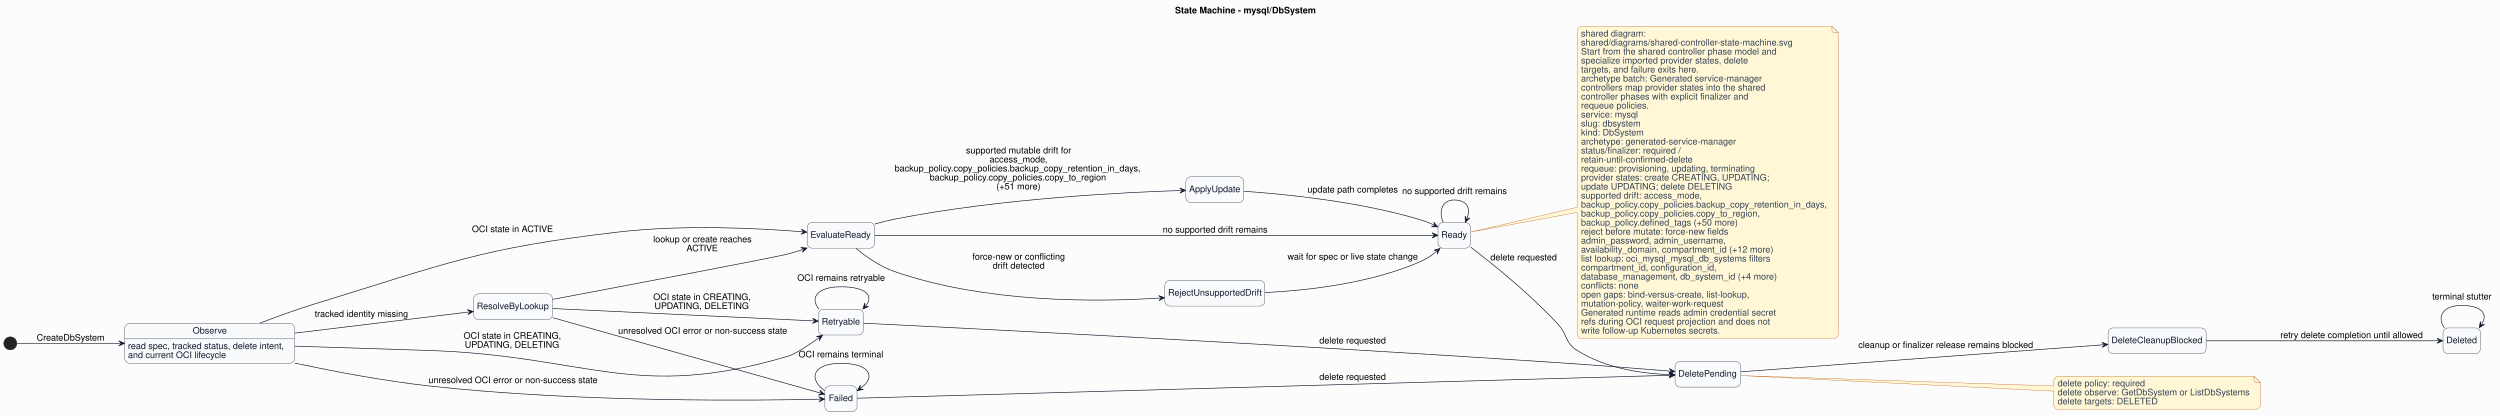
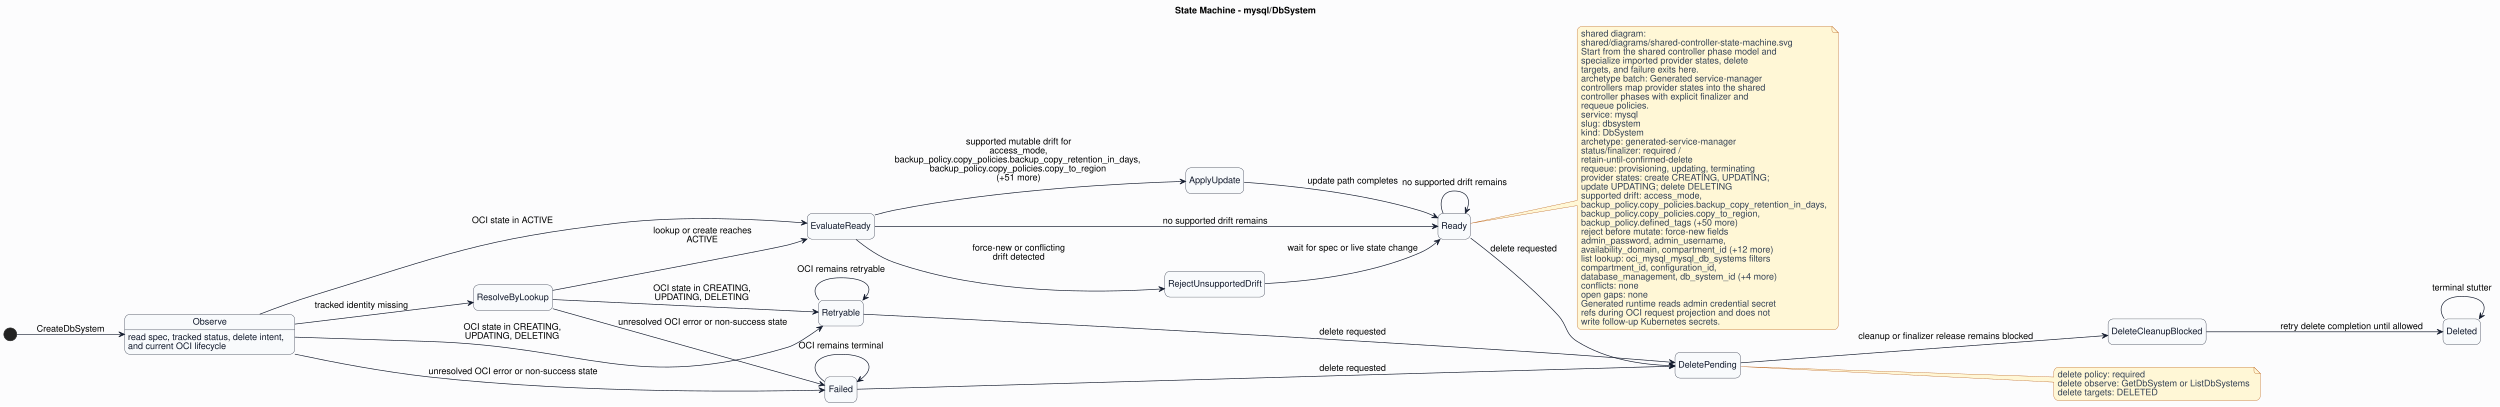
- <svg xmlns="http://www.w3.org/2000/svg" contentStyleType="text/css" data-diagram-type="STATE" height="646px" preserveAspectRatio="none" style="width:3888px;height:646px;background:#FCFCFD;" version="1.1" viewBox="0 0 3888 646" width="3888px" zoomAndPan="magnify">
+ <svg xmlns="http://www.w3.org/2000/svg" contentStyleType="text/css" data-diagram-type="STATE" height="632px" preserveAspectRatio="none" style="width:3888px;height:632px;background:#FCFCFD;" version="1.1" viewBox="0 0 3888 632" width="3888px" zoomAndPan="magnify">
  <defs />
  <g>
-     <rect fill="#FCFCFD" height="646" style="stroke:none;stroke-width:1;" width="3888" x="0" y="0" />
+     <rect fill="#FCFCFD" height="632" style="stroke:none;stroke-width:1;" width="3888" x="0" y="0" />
    <g class="title" data-source-line="10">
      <text fill="#000000" font-family="Helvetica" font-size="14" font-weight="bold" lengthAdjust="spacing" textLength="219.399" x="1827.348" y="20.78">State Machine - mysql/DbSystem</text>
    </g>
    <g class="entity" data-qualified-name="observe" id="ent0002">
-       <rect fill="#F8FAFC" height="62" rx="8" ry="8" style="stroke:#0F172A;stroke-width:0.5;" width="264.364" x="194" y="503" />
-       <line style="stroke:#0F172A;stroke-width:0.5;" x1="194" x2="458.364" y1="527" y2="527" />
-       <text fill="#0F172A" font-family="Helvetica" font-size="14" lengthAdjust="spacing" textLength="52.91" x="299.727" y="518.78">Observe</text>
-       <text fill="#0F172A" font-family="Helvetica" font-size="14" lengthAdjust="spacing" textLength="244.364" x="199" y="542.78">read spec, tracked status, delete intent,</text>
-       <text fill="#0F172A" font-family="Helvetica" font-size="14" lengthAdjust="spacing" textLength="153.282" x="199" y="556.78">and current OCI lifecycle</text>
-     </g>
-     <rect fill="#F8FAFC" height="40" rx="8" ry="8" style="stroke:#0F172A;stroke-width:0.5;" width="104.951" x="1255.36" y="346" />
-     <text fill="#0F172A" font-family="Helvetica" font-size="14" lengthAdjust="spacing" textLength="94.951" x="1260.36" y="369.78">EvaluateReady</text>
-     <rect fill="#F8FAFC" height="40" rx="8" ry="8" style="stroke:#0F172A;stroke-width:0.5;" width="50.469" x="2236.32" y="346" />
-     <text fill="#0F172A" font-family="Helvetica" font-size="14" lengthAdjust="spacing" textLength="40.469" x="2241.32" y="369.78">Ready</text>
-     <rect fill="#F8FAFC" height="40" rx="8" ry="8" style="stroke:#0F172A;stroke-width:0.5;" width="69.917" x="1272.88" y="481" />
-     <text fill="#0F172A" font-family="Helvetica" font-size="14" lengthAdjust="spacing" textLength="59.917" x="1277.88" y="504.78">Retryable</text>
-     <rect fill="#F8FAFC" height="40" rx="8" ry="8" style="stroke:#0F172A;stroke-width:0.5;" width="50" x="1282.84" y="600" />
-     <text fill="#0F172A" font-family="Helvetica" font-size="14" lengthAdjust="spacing" textLength="38.131" x="1288.775" y="623.78">Failed</text>
-     <rect fill="#F8FAFC" height="40" rx="8" ry="8" style="stroke:#0F172A;stroke-width:0.5;" width="122.848" x="736.44" y="457" />
-     <text fill="#0F172A" font-family="Helvetica" font-size="14" lengthAdjust="spacing" textLength="112.848" x="741.44" y="480.78">ResolveByLookup</text>
-     <rect fill="#F8FAFC" height="40" rx="8" ry="8" style="stroke:#0F172A;stroke-width:0.5;" width="155.51" x="1811.56" y="436" />
-     <text fill="#0F172A" font-family="Helvetica" font-size="14" lengthAdjust="spacing" textLength="145.51" x="1816.56" y="459.78">RejectUnsupportedDrift</text>
-     <rect fill="#F8FAFC" height="40" rx="8" ry="8" style="stroke:#0F172A;stroke-width:0.5;" width="90.165" x="1844.23" y="275" />
-     <text fill="#0F172A" font-family="Helvetica" font-size="14" lengthAdjust="spacing" textLength="80.165" x="1849.23" y="298.78">ApplyUpdate</text>
-     <rect fill="#F8FAFC" height="40" rx="8" ry="8" style="stroke:#0F172A;stroke-width:0.5;" width="101.848" x="2604.99" y="562" />
-     <text fill="#0F172A" font-family="Helvetica" font-size="14" lengthAdjust="spacing" textLength="91.848" x="2609.99" y="585.78">DeletePending</text>
-     <rect fill="#F8FAFC" height="40" rx="8" ry="8" style="stroke:#0F172A;stroke-width:0.5;" width="58.255" x="3799.38" y="510" />
-     <text fill="#0F172A" font-family="Helvetica" font-size="14" lengthAdjust="spacing" textLength="48.255" x="3804.38" y="533.78">Deleted</text>
-     <rect fill="#F8FAFC" height="40" rx="8" ry="8" style="stroke:#0F172A;stroke-width:0.5;" width="152.427" x="3278.5" y="510" />
-     <text fill="#0F172A" font-family="Helvetica" font-size="14" lengthAdjust="spacing" textLength="142.427" x="3283.5" y="533.78">DeleteCleanupBlocked</text>
+       <rect fill="#F8FAFC" height="62" rx="8" ry="8" style="stroke:#0F172A;stroke-width:0.5;" width="264.364" x="194" y="489" />
+       <line style="stroke:#0F172A;stroke-width:0.5;" x1="194" x2="458.364" y1="513" y2="513" />
+       <text fill="#0F172A" font-family="Helvetica" font-size="14" lengthAdjust="spacing" textLength="52.91" x="299.727" y="504.78">Observe</text>
+       <text fill="#0F172A" font-family="Helvetica" font-size="14" lengthAdjust="spacing" textLength="244.364" x="199" y="528.78">read spec, tracked status, delete intent,</text>
+       <text fill="#0F172A" font-family="Helvetica" font-size="14" lengthAdjust="spacing" textLength="153.282" x="199" y="542.78">and current OCI lifecycle</text>
+     </g>
+     <rect fill="#F8FAFC" height="40" rx="8" ry="8" style="stroke:#0F172A;stroke-width:0.5;" width="104.951" x="1255.36" y="332" />
+     <text fill="#0F172A" font-family="Helvetica" font-size="14" lengthAdjust="spacing" textLength="94.951" x="1260.36" y="355.78">EvaluateReady</text>
+     <rect fill="#F8FAFC" height="40" rx="8" ry="8" style="stroke:#0F172A;stroke-width:0.5;" width="50.469" x="2236.32" y="332" />
+     <text fill="#0F172A" font-family="Helvetica" font-size="14" lengthAdjust="spacing" textLength="40.469" x="2241.32" y="355.78">Ready</text>
+     <rect fill="#F8FAFC" height="40" rx="8" ry="8" style="stroke:#0F172A;stroke-width:0.5;" width="69.917" x="1272.88" y="467" />
+     <text fill="#0F172A" font-family="Helvetica" font-size="14" lengthAdjust="spacing" textLength="59.917" x="1277.88" y="490.78">Retryable</text>
+     <rect fill="#F8FAFC" height="40" rx="8" ry="8" style="stroke:#0F172A;stroke-width:0.5;" width="50" x="1282.84" y="586" />
+     <text fill="#0F172A" font-family="Helvetica" font-size="14" lengthAdjust="spacing" textLength="38.131" x="1288.775" y="609.78">Failed</text>
+     <rect fill="#F8FAFC" height="40" rx="8" ry="8" style="stroke:#0F172A;stroke-width:0.5;" width="122.848" x="736.44" y="443" />
+     <text fill="#0F172A" font-family="Helvetica" font-size="14" lengthAdjust="spacing" textLength="112.848" x="741.44" y="466.78">ResolveByLookup</text>
+     <rect fill="#F8FAFC" height="40" rx="8" ry="8" style="stroke:#0F172A;stroke-width:0.5;" width="155.51" x="1811.56" y="422" />
+     <text fill="#0F172A" font-family="Helvetica" font-size="14" lengthAdjust="spacing" textLength="145.51" x="1816.56" y="445.78">RejectUnsupportedDrift</text>
+     <rect fill="#F8FAFC" height="40" rx="8" ry="8" style="stroke:#0F172A;stroke-width:0.5;" width="90.165" x="1844.23" y="261" />
+     <text fill="#0F172A" font-family="Helvetica" font-size="14" lengthAdjust="spacing" textLength="80.165" x="1849.23" y="284.78">ApplyUpdate</text>
+     <rect fill="#F8FAFC" height="40" rx="8" ry="8" style="stroke:#0F172A;stroke-width:0.5;" width="101.848" x="2604.99" y="548" />
+     <text fill="#0F172A" font-family="Helvetica" font-size="14" lengthAdjust="spacing" textLength="91.848" x="2609.99" y="571.78">DeletePending</text>
+     <rect fill="#F8FAFC" height="40" rx="8" ry="8" style="stroke:#0F172A;stroke-width:0.5;" width="58.255" x="3799.38" y="496" />
+     <text fill="#0F172A" font-family="Helvetica" font-size="14" lengthAdjust="spacing" textLength="48.255" x="3804.38" y="519.78">Deleted</text>
+     <rect fill="#F8FAFC" height="40" rx="8" ry="8" style="stroke:#0F172A;stroke-width:0.5;" width="152.427" x="3278.5" y="496" />
+     <text fill="#0F172A" font-family="Helvetica" font-size="14" lengthAdjust="spacing" textLength="142.427" x="3283.5" y="519.78">DeleteCleanupBlocked</text>
    <g class="start_entity" data-qualified-name=".start." data-source-line="32" id="ent0002">
-       <ellipse cx="16" cy="534" fill="#222222" rx="10" ry="10" style="stroke:#222222;stroke-width:1;" />
+       <ellipse cx="16" cy="520" fill="#222222" rx="10" ry="10" style="stroke:#222222;stroke-width:1;" />
    </g>
    <g class="entity" data-qualified-name="GMN2" data-source-line="55" id="ent0003">
-       <path d="M2452.78,49 L2452.78,322.32 L2287.09,360.87 L2452.78,330.32 L2452.78,519 A8,8 0 0 0 2460.78,527 L2851.033,527 A8,8 0 0 0 2859.033,519 L2859.033,51 L2849.033,41 L2460.78,41 A8,8 0 0 0 2452.78,49" fill="#FFF7D6" style="stroke:#B45309;stroke-width:0.5;" />
+       <path d="M2452.78,49 L2452.78,311.71 L2287.09,347.31 L2452.78,319.71 L2452.78,505 A8,8 0 0 0 2460.78,513 L2851.033,513 A8,8 0 0 0 2859.033,505 L2859.033,51 L2849.033,41 L2460.78,41 A8,8 0 0 0 2452.78,49" fill="#FFF7D6" style="stroke:#B45309;stroke-width:0.5;" />
      <path d="M2849.033,41 L2849.033,47 A4,4 0 0 0 2853.033,51 L2859.033,51 L2849.033,41" fill="#FFF7D6" style="stroke:#B45309;stroke-width:0.5;" />
      <text fill="#334155" font-family="Helvetica" font-size="14" lengthAdjust="spacing" textLength="101.165" x="2458.78" y="56.78">shared diagram:</text>
      <text fill="#334155" font-family="Helvetica" font-size="14" lengthAdjust="spacing" textLength="331.481" x="2458.78" y="70.78">shared/diagrams/shared-controller-state-machine.svg</text>
      <text fill="#334155" font-family="Helvetica" font-size="14" lengthAdjust="spacing" textLength="304.274" x="2458.78" y="84.78">Start from the shared controller phase model and</text>
      <text fill="#334155" font-family="Helvetica" font-size="14" lengthAdjust="spacing" textLength="261.468" x="2458.78" y="98.78">specialize imported provider states, delete</text>
      <text fill="#334155" font-family="Helvetica" font-size="14" lengthAdjust="spacing" textLength="184.434" x="2458.78" y="112.78">targets, and failure exits here.</text>
      <text fill="#334155" font-family="Helvetica" font-size="14" lengthAdjust="spacing" textLength="281.709" x="2458.78" y="126.78">archetype batch: Generated service-manager</text>
      <text fill="#334155" font-family="Helvetica" font-size="14" lengthAdjust="spacing" textLength="287.923" x="2458.78" y="140.78">controllers map provider states into the shared</text>
      <text fill="#334155" font-family="Helvetica" font-size="14" lengthAdjust="spacing" textLength="261.461" x="2458.78" y="154.78">controller phases with explicit finalizer and</text>
      <text fill="#334155" font-family="Helvetica" font-size="14" lengthAdjust="spacing" textLength="105.848" x="2458.78" y="168.78">requeue policies.</text>
      <text fill="#334155" font-family="Helvetica" font-size="14" lengthAdjust="spacing" textLength="88.683" x="2458.78" y="182.78">service: mysql</text>
      <text fill="#334155" font-family="Helvetica" font-size="14" lengthAdjust="spacing" textLength="93.372" x="2458.78" y="196.78">slug: dbsystem</text>
      <text fill="#334155" font-family="Helvetica" font-size="14" lengthAdjust="spacing" textLength="98.034" x="2458.78" y="210.78">kind: DbSystem</text>
      <text fill="#334155" font-family="Helvetica" font-size="14" lengthAdjust="spacing" textLength="241.24" x="2458.78" y="224.78">archetype: generated-service-manager</text>
      <text fill="#334155" font-family="Helvetica" font-size="14" lengthAdjust="spacing" textLength="156.406" x="2458.78" y="238.78">status/finalizer: required /</text>
      <text fill="#334155" font-family="Helvetica" font-size="14" lengthAdjust="spacing" textLength="174.303" x="2458.78" y="252.78">retain-until-confirmed-delete</text>
      <text fill="#334155" font-family="Helvetica" font-size="14" lengthAdjust="spacing" textLength="272.398" x="2458.78" y="266.78">requeue: provisioning, updating, terminating</text>
      <text fill="#334155" font-family="Helvetica" font-size="14" lengthAdjust="spacing" textLength="298.744" x="2458.78" y="280.78">provider states: create CREATING, UPDATING;</text>
      <text fill="#334155" font-family="Helvetica" font-size="14" lengthAdjust="spacing" textLength="238.875" x="2458.78" y="294.78">update UPDATING; delete DELETING</text>
      <text fill="#334155" font-family="Helvetica" font-size="14" lengthAdjust="spacing" textLength="187.544" x="2458.78" y="308.78">supported drift: access_mode,</text>
      <text fill="#334155" font-family="Helvetica" font-size="14" lengthAdjust="spacing" textLength="385.253" x="2458.78" y="322.78">backup_policy.copy_policies.backup_copy_retention_in_days,</text>
      <text fill="#334155" font-family="Helvetica" font-size="14" lengthAdjust="spacing" textLength="280.178" x="2458.78" y="336.78">backup_policy.copy_policies.copy_to_region,</text>
      <text fill="#334155" font-family="Helvetica" font-size="14" lengthAdjust="spacing" textLength="245.54" x="2458.78" y="350.78">backup_policy.defined_tags (+50 more)</text>
      <text fill="#334155" font-family="Helvetica" font-size="14" lengthAdjust="spacing" textLength="230.33" x="2458.78" y="364.78">reject before mutate: force-new fields</text>
      <text fill="#334155" font-family="Helvetica" font-size="14" lengthAdjust="spacing" textLength="225.675" x="2458.78" y="378.78">admin_password, admin_username,</text>
      <text fill="#334155" font-family="Helvetica" font-size="14" lengthAdjust="spacing" textLength="299.195" x="2458.78" y="392.78">availability_domain, compartment_id (+12 more)</text>
      <text fill="#334155" font-family="Helvetica" font-size="14" lengthAdjust="spacing" textLength="296.44" x="2458.78" y="406.78">list lookup: oci_mysql_mysql_db_systems filters</text>
      <text fill="#334155" font-family="Helvetica" font-size="14" lengthAdjust="spacing" textLength="210.895" x="2458.78" y="420.78">compartment_id, configuration_id,</text>
      <text fill="#334155" font-family="Helvetica" font-size="14" lengthAdjust="spacing" textLength="306.229" x="2458.78" y="434.78">database_management, db_system_id (+4 more)</text>
      <text fill="#334155" font-family="Helvetica" font-size="14" lengthAdjust="spacing" textLength="89.496" x="2458.78" y="448.78">conflicts: none</text>
-       <text fill="#334155" font-family="Helvetica" font-size="14" lengthAdjust="spacing" textLength="263.806" x="2458.78" y="462.78">open gaps: bind-versus-create, list-lookup,</text>
-       <text fill="#334155" font-family="Helvetica" font-size="14" lengthAdjust="spacing" textLength="224.855" x="2458.78" y="476.78">mutation-policy, waiter-work-request</text>
-       <text fill="#334155" font-family="Helvetica" font-size="14" lengthAdjust="spacing" textLength="304.268" x="2458.78" y="490.78">Generated runtime reads admin credential secret</text>
-       <text fill="#334155" font-family="Helvetica" font-size="14" lengthAdjust="spacing" textLength="294.95" x="2458.78" y="504.78">refs during OCI request projection and does not</text>
-       <text fill="#334155" font-family="Helvetica" font-size="14" lengthAdjust="spacing" textLength="217.875" x="2458.78" y="518.78">write follow-up Kubernetes secrets.</text>
-     </g>
-     <g class="entity" data-qualified-name="GMN5" data-source-line="91" id="ent0006">
-       <path d="M3194.04,593 L3194.04,600.34 L2707.3,584.1 L3194.04,608.34 L3194.04,629 A8,8 0 0 0 3202.04,637 L3507.384,637 A8,8 0 0 0 3515.384,629 L3515.384,595 L3505.384,585 L3202.04,585 A8,8 0 0 0 3194.04,593" fill="#FFF7D6" style="stroke:#B45309;stroke-width:0.5;" />
-       <path d="M3505.384,585 L3505.384,591 A4,4 0 0 0 3509.384,595 L3515.384,595 L3505.384,585" fill="#FFF7D6" style="stroke:#B45309;stroke-width:0.5;" />
-       <text fill="#334155" font-family="Helvetica" font-size="14" lengthAdjust="spacing" textLength="136.972" x="3200.04" y="600.78">delete policy: required</text>
-       <text fill="#334155" font-family="Helvetica" font-size="14" lengthAdjust="spacing" textLength="300.344" x="3200.04" y="614.78">delete observe: GetDbSystem or ListDbSystems</text>
-       <text fill="#334155" font-family="Helvetica" font-size="14" lengthAdjust="spacing" textLength="157.185" x="3200.04" y="628.78">delete targets: DELETED</text>
+       <text fill="#334155" font-family="Helvetica" font-size="14" lengthAdjust="spacing" textLength="104.316" x="2458.78" y="462.78">open gaps: none</text>
+       <text fill="#334155" font-family="Helvetica" font-size="14" lengthAdjust="spacing" textLength="304.268" x="2458.78" y="476.78">Generated runtime reads admin credential secret</text>
+       <text fill="#334155" font-family="Helvetica" font-size="14" lengthAdjust="spacing" textLength="294.95" x="2458.78" y="490.78">refs during OCI request projection and does not</text>
+       <text fill="#334155" font-family="Helvetica" font-size="14" lengthAdjust="spacing" textLength="217.875" x="2458.78" y="504.78">write follow-up Kubernetes secrets.</text>
+     </g>
+     <g class="entity" data-qualified-name="GMN5" data-source-line="90" id="ent0006">
+       <path d="M3194.04,579 L3194.04,586.34 L2707.3,570.1 L3194.04,594.34 L3194.04,615 A8,8 0 0 0 3202.04,623 L3507.384,623 A8,8 0 0 0 3515.384,615 L3515.384,581 L3505.384,571 L3202.04,571 A8,8 0 0 0 3194.04,579" fill="#FFF7D6" style="stroke:#B45309;stroke-width:0.5;" />
+       <path d="M3505.384,571 L3505.384,577 A4,4 0 0 0 3509.384,581 L3515.384,581 L3505.384,571" fill="#FFF7D6" style="stroke:#B45309;stroke-width:0.5;" />
+       <text fill="#334155" font-family="Helvetica" font-size="14" lengthAdjust="spacing" textLength="136.972" x="3200.04" y="586.78">delete policy: required</text>
+       <text fill="#334155" font-family="Helvetica" font-size="14" lengthAdjust="spacing" textLength="300.344" x="3200.04" y="600.78">delete observe: GetDbSystem or ListDbSystems</text>
+       <text fill="#334155" font-family="Helvetica" font-size="14" lengthAdjust="spacing" textLength="157.185" x="3200.04" y="614.78">delete targets: DELETED</text>
    </g>
    <g class="link" data-entity-1="ent0002" data-entity-2="ent0002" data-link-type="dependency" data-source-line="32" id="lnk3">
-       <path d="M26.22,534 C51.71,534 119.73,534 187.73,534" fill="none" id="*start*-to-observe" style="stroke:#0F172A;stroke-width:1;" />
-       <polygon fill="#0F172A" points="193.73,534,184.73,530,188.73,534,184.73,538,193.73,534" style="stroke:#0F172A;stroke-width:1;" />
-       <text fill="#000000" font-family="Helvetica" font-size="14" lengthAdjust="spacing" textLength="106.593" x="57" y="529.78">CreateDbSystem</text>
+       <path d="M26.22,520 C51.71,520 119.73,520 187.73,520" fill="none" id="*start*-to-observe" style="stroke:#0F172A;stroke-width:1;" />
+       <polygon fill="#0F172A" points="193.73,520,184.73,516,188.73,520,184.73,524,193.73,520" style="stroke:#0F172A;stroke-width:1;" />
+       <text fill="#000000" font-family="Helvetica" font-size="14" lengthAdjust="spacing" textLength="106.593" x="57" y="515.78">CreateDbSystem</text>
    </g>
    <g class="link" data-entity-1="ent0002" data-entity-2="ent0007" data-link-type="dependency" data-source-line="33" id="lnk4">
-       <path d="M458.64,518.05 C549.55,507.01 660.334,493.573 730.184,485.093" fill="none" id="observe-to-resolve_by_lookup" style="stroke:#0F172A;stroke-width:1;" />
-       <polygon fill="#0F172A" points="736.14,484.37,726.723,481.484,731.176,484.973,727.688,489.425,736.14,484.37" style="stroke:#0F172A;stroke-width:1;" />
-       <text fill="#000000" font-family="Helvetica" font-size="14" lengthAdjust="spacing" textLength="145.503" x="489.36" y="492.84">tracked identity missing</text>
+       <path d="M458.64,504.05 C549.55,493.01 660.334,479.573 730.184,471.093" fill="none" id="observe-to-resolve_by_lookup" style="stroke:#0F172A;stroke-width:1;" />
+       <polygon fill="#0F172A" points="736.14,470.37,726.723,467.484,731.176,470.973,727.688,475.425,736.14,470.37" style="stroke:#0F172A;stroke-width:1;" />
+       <text fill="#000000" font-family="Helvetica" font-size="14" lengthAdjust="spacing" textLength="145.503" x="489.36" y="478.84">tracked identity missing</text>
    </g>
    <g class="link" data-entity-1="ent0007" data-entity-2="ent0003" data-link-type="dependency" data-source-line="34" id="lnk5">
-       <path d="M859.57,465.58 C973.1,444.19 1207.77,399.79 1225.36,395 C1235.07,392.36 1239.604,391.054 1249.384,387.704" fill="none" id="resolve_by_lookup-to-evaluate_ready" style="stroke:#0F172A;stroke-width:1;" />
-       <polygon fill="#0F172A" points="1255.06,385.76,1245.249,384.892,1250.33,387.38,1247.842,392.461,1255.06,385.76" style="stroke:#0F172A;stroke-width:1;" />
-       <text fill="#000000" font-family="Helvetica" font-size="14" lengthAdjust="spacing" textLength="154.089" x="1015.86" y="376.78">lookup or create reaches</text>
-       <text fill="#000000" font-family="Helvetica" font-size="14" lengthAdjust="spacing" textLength="50.565" x="1067.622" y="390.78">ACTIVE</text>
+       <path d="M859.57,451.58 C973.1,430.19 1207.77,385.79 1225.36,381 C1235.07,378.36 1239.604,377.054 1249.384,373.704" fill="none" id="resolve_by_lookup-to-evaluate_ready" style="stroke:#0F172A;stroke-width:1;" />
+       <polygon fill="#0F172A" points="1255.06,371.76,1245.249,370.892,1250.33,373.38,1247.842,378.461,1255.06,371.76" style="stroke:#0F172A;stroke-width:1;" />
+       <text fill="#000000" font-family="Helvetica" font-size="14" lengthAdjust="spacing" textLength="154.089" x="1015.86" y="362.78">lookup or create reaches</text>
+       <text fill="#000000" font-family="Helvetica" font-size="14" lengthAdjust="spacing" textLength="50.565" x="1067.622" y="376.78">ACTIVE</text>
    </g>
    <g class="link" data-entity-1="ent0007" data-entity-2="ent0005" data-link-type="dependency" data-source-line="35" id="lnk6">
-       <path d="M859.63,479.87 C967.21,484.95 1181.807,495.097 1266.597,499.097" fill="none" id="resolve_by_lookup-to-retryable" style="stroke:#0F172A;stroke-width:1;" />
-       <polygon fill="#0F172A" points="1272.59,499.38,1263.789,494.96,1267.596,499.144,1263.411,502.951,1272.59,499.38" style="stroke:#0F172A;stroke-width:1;" />
-       <text fill="#000000" font-family="Helvetica" font-size="14" lengthAdjust="spacing" textLength="154.034" x="1015.86" y="466.54">OCI state in CREATING,</text>
-       <text fill="#000000" font-family="Helvetica" font-size="14" lengthAdjust="spacing" textLength="150.131" x="1017.812" y="480.54">UPDATING, DELETING</text>
+       <path d="M859.63,465.87 C967.21,470.95 1181.807,481.097 1266.597,485.097" fill="none" id="resolve_by_lookup-to-retryable" style="stroke:#0F172A;stroke-width:1;" />
+       <polygon fill="#0F172A" points="1272.59,485.38,1263.789,480.96,1267.596,485.144,1263.411,488.951,1272.59,485.38" style="stroke:#0F172A;stroke-width:1;" />
+       <text fill="#000000" font-family="Helvetica" font-size="14" lengthAdjust="spacing" textLength="154.034" x="1015.86" y="452.54">OCI state in CREATING,</text>
+       <text fill="#000000" font-family="Helvetica" font-size="14" lengthAdjust="spacing" textLength="150.131" x="1017.812" y="466.54">UPDATING, DELETING</text>
    </g>
    <g class="link" data-entity-1="ent0007" data-entity-2="ent0006" data-link-type="dependency" data-source-line="36" id="lnk7">
-       <path d="M859.63,494.11 C971.69,525.65 1200.585,590.083 1276.675,611.513" fill="none" id="resolve_by_lookup-to-failed" style="stroke:#0F172A;stroke-width:1;" />
-       <polygon fill="#0F172A" points="1282.45,613.14,1274.871,606.85,1277.637,611.784,1272.703,614.55,1282.45,613.14" style="stroke:#0F172A;stroke-width:1;" />
-       <text fill="#000000" font-family="Helvetica" font-size="14" lengthAdjust="spacing" textLength="263.778" x="961.36" y="519.03">unresolved OCI error or non-success state</text>
+       <path d="M859.63,480.11 C971.69,511.65 1200.585,576.083 1276.675,597.513" fill="none" id="resolve_by_lookup-to-failed" style="stroke:#0F172A;stroke-width:1;" />
+       <polygon fill="#0F172A" points="1282.45,599.14,1274.871,592.85,1277.637,597.784,1272.703,600.55,1282.45,599.14" style="stroke:#0F172A;stroke-width:1;" />
+       <text fill="#000000" font-family="Helvetica" font-size="14" lengthAdjust="spacing" textLength="263.778" x="961.36" y="505.03">unresolved OCI error or non-success state</text>
    </g>
    <g class="link" data-entity-1="ent0002" data-entity-2="ent0003" data-link-type="dependency" data-source-line="37" id="lnk8">
-       <path d="M403.96,502.64 C430.45,492.43 460.47,481.55 488.36,473 C694.5,409.82 746.22,386.06 960.36,361 C1064.33,348.83 1181.05,355.034 1248.99,360.554" fill="none" id="observe-to-evaluate_ready" style="stroke:#0F172A;stroke-width:1;" />
-       <polygon fill="#0F172A" points="1254.97,361.04,1246.323,356.324,1249.986,360.635,1245.676,364.298,1254.97,361.04" style="stroke:#0F172A;stroke-width:1;" />
-       <text fill="#000000" font-family="Helvetica" font-size="14" lengthAdjust="spacing" textLength="128.372" x="733.86" y="360.95">OCI state in ACTIVE</text>
+       <path d="M403.96,488.64 C430.45,478.43 460.47,467.55 488.36,459 C694.5,395.82 746.22,372.06 960.36,347 C1064.33,334.83 1181.05,341.034 1248.99,346.554" fill="none" id="observe-to-evaluate_ready" style="stroke:#0F172A;stroke-width:1;" />
+       <polygon fill="#0F172A" points="1254.97,347.04,1246.323,342.324,1249.986,346.635,1245.676,350.298,1254.97,347.04" style="stroke:#0F172A;stroke-width:1;" />
+       <text fill="#000000" font-family="Helvetica" font-size="14" lengthAdjust="spacing" textLength="128.372" x="733.86" y="346.95">OCI state in ACTIVE</text>
    </g>
    <g class="link" data-entity-1="ent0002" data-entity-2="ent0005" data-link-type="dependency" data-source-line="38" id="lnk9">
-       <path d="M458.47,538.33 C521.11,540.38 597.11,542.85 665.36,545 C914.16,552.84 986.72,624.79 1225.36,554 C1236.77,550.62 1255.445,538.364 1274.305,524.914" fill="none" id="observe-to-retryable" style="stroke:#0F172A;stroke-width:1;" />
-       <polygon fill="#0F172A" points="1279.19,521.43,1269.54,523.399,1275.119,524.333,1274.185,529.912,1279.19,521.43" style="stroke:#0F172A;stroke-width:1;" />
-       <text fill="#000000" font-family="Helvetica" font-size="14" lengthAdjust="spacing" textLength="154.034" x="720.86" y="526.78">OCI state in CREATING,</text>
-       <text fill="#000000" font-family="Helvetica" font-size="14" lengthAdjust="spacing" textLength="150.131" x="722.812" y="540.78">UPDATING, DELETING</text>
+       <path d="M458.47,524.33 C521.11,526.38 597.11,528.85 665.36,531 C914.16,538.84 986.72,610.79 1225.36,540 C1236.77,536.62 1255.445,524.364 1274.305,510.914" fill="none" id="observe-to-retryable" style="stroke:#0F172A;stroke-width:1;" />
+       <polygon fill="#0F172A" points="1279.19,507.43,1269.54,509.399,1275.119,510.333,1274.185,515.912,1279.19,507.43" style="stroke:#0F172A;stroke-width:1;" />
+       <text fill="#000000" font-family="Helvetica" font-size="14" lengthAdjust="spacing" textLength="154.034" x="720.86" y="512.78">OCI state in CREATING,</text>
+       <text fill="#000000" font-family="Helvetica" font-size="14" lengthAdjust="spacing" textLength="150.131" x="722.812" y="526.78">UPDATING, DELETING</text>
    </g>
    <g class="link" data-entity-1="ent0002" data-entity-2="ent0006" data-link-type="dependency" data-source-line="39" id="lnk10">
-       <path d="M458.52,564.76 C520.83,578.03 596.56,592.26 665.36,600 C904.8,626.92 1191.452,622.769 1276.562,620.789" fill="none" id="observe-to-failed" style="stroke:#0F172A;stroke-width:1;" />
-       <polygon fill="#0F172A" points="1282.56,620.65,1273.469,616.86,1277.561,620.766,1273.656,624.858,1282.56,620.65" style="stroke:#0F172A;stroke-width:1;" />
-       <text fill="#000000" font-family="Helvetica" font-size="14" lengthAdjust="spacing" textLength="263.778" x="666.36" y="595.78">unresolved OCI error or non-success state</text>
+       <path d="M458.52,550.76 C520.83,564.03 596.56,578.26 665.36,586 C904.8,612.92 1191.452,608.769 1276.562,606.789" fill="none" id="observe-to-failed" style="stroke:#0F172A;stroke-width:1;" />
+       <polygon fill="#0F172A" points="1282.56,606.65,1273.469,602.86,1277.561,606.766,1273.656,610.858,1282.56,606.65" style="stroke:#0F172A;stroke-width:1;" />
+       <text fill="#000000" font-family="Helvetica" font-size="14" lengthAdjust="spacing" textLength="263.778" x="666.36" y="581.78">unresolved OCI error or non-success state</text>
    </g>
    <g class="link" data-entity-1="ent0003" data-entity-2="ent0008" data-link-type="dependency" data-source-line="40" id="lnk11">
-       <path d="M1331.23,386.32 C1346.65,399 1368.27,414.32 1390.32,422 C1532.51,471.53 1705.102,469.875 1805.172,463.445" fill="none" id="evaluate_ready-to-reject_unsupported_drift" style="stroke:#0F172A;stroke-width:1;" />
-       <polygon fill="#0F172A" points="1811.16,463.06,1801.922,459.645,1806.17,463.381,1802.435,467.629,1811.16,463.06" style="stroke:#0F172A;stroke-width:1;" />
-       <text fill="#000000" font-family="Helvetica" font-size="14" lengthAdjust="spacing" textLength="143.951" x="1512.32" y="403.78">force-new or conflicting</text>
-       <text fill="#000000" font-family="Helvetica" font-size="14" lengthAdjust="spacing" textLength="80.938" x="1543.827" y="417.78">drift detected</text>
+       <path d="M1331.23,372.32 C1346.65,385 1368.27,400.32 1390.32,408 C1532.51,457.53 1705.102,455.875 1805.172,449.445" fill="none" id="evaluate_ready-to-reject_unsupported_drift" style="stroke:#0F172A;stroke-width:1;" />
+       <polygon fill="#0F172A" points="1811.16,449.06,1801.922,445.645,1806.17,449.381,1802.435,453.629,1811.16,449.06" style="stroke:#0F172A;stroke-width:1;" />
+       <text fill="#000000" font-family="Helvetica" font-size="14" lengthAdjust="spacing" textLength="143.951" x="1512.32" y="389.78">force-new or conflicting</text>
+       <text fill="#000000" font-family="Helvetica" font-size="14" lengthAdjust="spacing" textLength="80.938" x="1543.827" y="403.78">drift detected</text>
    </g>
    <g class="link" data-entity-1="ent0008" data-entity-2="ent0004" data-link-type="dependency" data-source-line="41" id="lnk12">
-       <path d="M1967.32,455.06 C2033.2,451.77 2129.3,441 2206.32,408 C2218.36,402.84 2225.48,398.236 2234.92,390.246" fill="none" id="reject_unsupported_drift-to-ready" style="stroke:#0F172A;stroke-width:1;" />
-       <polygon fill="#0F172A" points="2239.5,386.37,2230.046,389.131,2235.684,389.6,2235.215,395.238,2239.5,386.37" style="stroke:#0F172A;stroke-width:1;" />
-       <text fill="#000000" font-family="Helvetica" font-size="14" lengthAdjust="spacing" textLength="203.882" x="2002.32" y="403.78">wait for spec or live state change</text>
+       <path d="M1967.32,441.06 C2033.2,437.77 2129.3,427 2206.32,394 C2218.36,388.84 2225.48,384.236 2234.92,376.246" fill="none" id="reject_unsupported_drift-to-ready" style="stroke:#0F172A;stroke-width:1;" />
+       <polygon fill="#0F172A" points="2239.5,372.37,2230.046,375.131,2235.684,375.6,2235.215,381.238,2239.5,372.37" style="stroke:#0F172A;stroke-width:1;" />
+       <text fill="#000000" font-family="Helvetica" font-size="14" lengthAdjust="spacing" textLength="203.882" x="2002.32" y="389.78">wait for spec or live state change</text>
    </g>
    <g class="link" data-entity-1="ent0003" data-entity-2="ent0009" data-link-type="dependency" data-source-line="42" id="lnk13">
-       <path d="M1360.59,348.38 C1370.37,345.55 1380.59,342.92 1390.32,341 C1555.57,308.38 1750.353,298.967 1837.913,296.237" fill="none" id="evaluate_ready-to-apply_update" style="stroke:#0F172A;stroke-width:1;" />
-       <polygon fill="#0F172A" points="1843.91,296.05,1834.79,292.332,1838.912,296.206,1835.039,300.329,1843.91,296.05" style="stroke:#0F172A;stroke-width:1;" />
-       <text fill="#000000" font-family="Helvetica" font-size="14" lengthAdjust="spacing" textLength="163.42" x="1502.236" y="238.57">supported mutable drift for</text>
-       <text fill="#000000" font-family="Helvetica" font-size="14" lengthAdjust="spacing" textLength="90.269" x="1538.812" y="252.57">access_mode,</text>
-       <text fill="#000000" font-family="Helvetica" font-size="14" lengthAdjust="spacing" textLength="385.253" x="1391.32" y="266.57">backup_policy.copy_policies.backup_copy_retention_in_days,</text>
-       <text fill="#000000" font-family="Helvetica" font-size="14" lengthAdjust="spacing" textLength="276.288" x="1445.802" y="280.57">backup_policy.copy_policies.copy_to_region</text>
-       <text fill="#000000" font-family="Helvetica" font-size="14" lengthAdjust="spacing" textLength="68.858" x="1549.517" y="294.57">(+51 more)</text>
+       <path d="M1360.59,334.38 C1370.37,331.55 1380.59,328.92 1390.32,327 C1555.57,294.38 1750.353,284.967 1837.913,282.237" fill="none" id="evaluate_ready-to-apply_update" style="stroke:#0F172A;stroke-width:1;" />
+       <polygon fill="#0F172A" points="1843.91,282.05,1834.79,278.332,1838.912,282.206,1835.039,286.329,1843.91,282.05" style="stroke:#0F172A;stroke-width:1;" />
+       <text fill="#000000" font-family="Helvetica" font-size="14" lengthAdjust="spacing" textLength="163.42" x="1502.236" y="224.57">supported mutable drift for</text>
+       <text fill="#000000" font-family="Helvetica" font-size="14" lengthAdjust="spacing" textLength="90.269" x="1538.812" y="238.57">access_mode,</text>
+       <text fill="#000000" font-family="Helvetica" font-size="14" lengthAdjust="spacing" textLength="385.253" x="1391.32" y="252.57">backup_policy.copy_policies.backup_copy_retention_in_days,</text>
+       <text fill="#000000" font-family="Helvetica" font-size="14" lengthAdjust="spacing" textLength="276.288" x="1445.802" y="266.57">backup_policy.copy_policies.copy_to_region</text>
+       <text fill="#000000" font-family="Helvetica" font-size="14" lengthAdjust="spacing" textLength="68.858" x="1549.517" y="280.57">(+51 more)</text>
    </g>
    <g class="link" data-entity-1="ent0009" data-entity-2="ent0004" data-link-type="dependency" data-source-line="43" id="lnk14">
-       <path d="M1934.88,297.45 C1996.86,301.76 2112.1,313.07 2206.32,341 C2216.36,343.98 2221.503,345.9 2230.613,350.28" fill="none" id="apply_update-to-ready" style="stroke:#0F172A;stroke-width:1;" />
-       <polygon fill="#0F172A" points="2236.02,352.88,2229.642,345.375,2231.514,350.714,2226.176,352.585,2236.02,352.88" style="stroke:#0F172A;stroke-width:1;" />
-       <text fill="#000000" font-family="Helvetica" font-size="14" lengthAdjust="spacing" textLength="141.654" x="2033.32" y="299.45">update path completes</text>
+       <path d="M1934.88,283.45 C1996.86,287.76 2112.1,299.07 2206.32,327 C2216.36,329.98 2221.503,331.9 2230.613,336.28" fill="none" id="apply_update-to-ready" style="stroke:#0F172A;stroke-width:1;" />
+       <polygon fill="#0F172A" points="2236.02,338.88,2229.642,331.375,2231.514,336.714,2226.176,338.585,2236.02,338.88" style="stroke:#0F172A;stroke-width:1;" />
+       <text fill="#000000" font-family="Helvetica" font-size="14" lengthAdjust="spacing" textLength="141.654" x="2033.32" y="285.45">update path completes</text>
    </g>
    <g class="link" data-entity-1="ent0003" data-entity-2="ent0004" data-link-type="dependency" data-source-line="44" id="lnk15">
-       <path d="M1360.68,366 C1537.17,366 2104.64,366 2230.14,366" fill="none" id="evaluate_ready-to-ready" style="stroke:#0F172A;stroke-width:1;" />
-       <polygon fill="#0F172A" points="2236.14,366,2227.14,362,2231.14,366,2227.14,370,2236.14,366" style="stroke:#0F172A;stroke-width:1;" />
-       <text fill="#000000" font-family="Helvetica" font-size="14" lengthAdjust="spacing" textLength="162.641" x="1808.32" y="361.78">no supported drift remains</text>
+       <path d="M1360.68,352 C1537.17,352 2104.64,352 2230.14,352" fill="none" id="evaluate_ready-to-ready" style="stroke:#0F172A;stroke-width:1;" />
+       <polygon fill="#0F172A" points="2236.14,352,2227.14,348,2231.14,352,2227.14,356,2236.14,352" style="stroke:#0F172A;stroke-width:1;" />
+       <text fill="#000000" font-family="Helvetica" font-size="14" lengthAdjust="spacing" textLength="162.641" x="1808.32" y="347.78">no supported drift remains</text>
    </g>
    <g class="link" data-entity-1="ent0004" data-entity-2="ent0004" data-link-type="dependency" data-source-line="45" id="lnk16">
-       <path d="M2244.35,345.69 C2237,328.73 2242.74,311 2261.55,311 C2280.36,311 2288.486,323.225 2281.136,340.185" fill="none" id="ready-to-ready" style="stroke:#0F172A;stroke-width:1;" />
-       <polygon fill="#0F172A" points="2278.75,345.69,2285.999,339.023,2280.738,341.102,2278.659,335.842,2278.75,345.69" style="stroke:#0F172A;stroke-width:1;" />
-       <text fill="#000000" font-family="Helvetica" font-size="14" lengthAdjust="spacing" textLength="162.641" x="2180.55" y="301.78">no supported drift remains</text>
+       <path d="M2244.35,331.69 C2237,314.73 2242.74,297 2261.55,297 C2280.36,297 2288.486,309.225 2281.136,326.185" fill="none" id="ready-to-ready" style="stroke:#0F172A;stroke-width:1;" />
+       <polygon fill="#0F172A" points="2278.75,331.69,2285.999,325.023,2280.738,327.102,2278.659,321.842,2278.75,331.69" style="stroke:#0F172A;stroke-width:1;" />
+       <text fill="#000000" font-family="Helvetica" font-size="14" lengthAdjust="spacing" textLength="162.641" x="2180.55" y="287.78">no supported drift remains</text>
    </g>
    <g class="link" data-entity-1="ent0005" data-entity-2="ent0005" data-link-type="dependency" data-source-line="46" id="lnk17">
-       <path d="M1273.68,480.69 C1259.09,463.73 1270.47,446 1307.84,446 C1345.21,446 1360.503,459.182 1345.913,476.142" fill="none" id="retryable-to-retryable" style="stroke:#0F172A;stroke-width:1;" />
-       <polygon fill="#0F172A" points="1342,480.69,1350.902,476.476,1345.261,476.9,1344.837,471.259,1342,480.69" style="stroke:#0F172A;stroke-width:1;" />
-       <text fill="#000000" font-family="Helvetica" font-size="14" lengthAdjust="spacing" textLength="136.931" x="1239.84" y="436.78">OCI remains retryable</text>
+       <path d="M1273.68,466.69 C1259.09,449.73 1270.47,432 1307.84,432 C1345.21,432 1360.503,445.182 1345.913,462.142" fill="none" id="retryable-to-retryable" style="stroke:#0F172A;stroke-width:1;" />
+       <polygon fill="#0F172A" points="1342,466.69,1350.902,462.476,1345.261,462.9,1344.837,457.259,1342,466.69" style="stroke:#0F172A;stroke-width:1;" />
+       <text fill="#000000" font-family="Helvetica" font-size="14" lengthAdjust="spacing" textLength="136.931" x="1239.84" y="422.78">OCI remains retryable</text>
    </g>
    <g class="link" data-entity-1="ent0006" data-entity-2="ent0006" data-link-type="dependency" data-source-line="47" id="lnk18">
-       <path d="M1282.5,607.57 C1256.15,588.74 1264.59,565 1307.84,565 C1351.09,565 1364.412,585.251 1338.062,604.082" fill="none" id="failed-to-failed" style="stroke:#0F172A;stroke-width:1;" />
-       <polygon fill="#0F172A" points="1333.18,607.57,1342.828,605.592,1337.248,604.663,1338.177,599.083,1333.18,607.57" style="stroke:#0F172A;stroke-width:1;" />
-       <text fill="#000000" font-family="Helvetica" font-size="14" lengthAdjust="spacing" textLength="132.255" x="1241.84" y="555.78">OCI remains terminal</text>
+       <path d="M1282.5,593.57 C1256.15,574.74 1264.59,551 1307.84,551 C1351.09,551 1364.412,571.251 1338.062,590.082" fill="none" id="failed-to-failed" style="stroke:#0F172A;stroke-width:1;" />
+       <polygon fill="#0F172A" points="1333.18,593.57,1342.828,591.592,1337.248,590.663,1338.177,585.083,1333.18,593.57" style="stroke:#0F172A;stroke-width:1;" />
+       <text fill="#000000" font-family="Helvetica" font-size="14" lengthAdjust="spacing" textLength="132.255" x="1241.84" y="541.78">OCI remains terminal</text>
    </g>
    <g class="link" data-entity-1="ent0004" data-entity-2="ent0010" data-link-type="dependency" data-source-line="48" id="lnk19">
-       <path d="M2287.15,384.31 C2319.98,409.38 2379.07,456.67 2422.78,504 C2438.1,520.59 2433.65,533 2452.78,545 C2498.72,573.81 2555.373,581.248 2598.683,582.708" fill="none" id="ready-to-delete_pending" style="stroke:#0F172A;stroke-width:1;" />
-       <polygon fill="#0F172A" points="2604.68,582.91,2595.82,578.609,2599.683,582.741,2595.55,586.605,2604.68,582.91" style="stroke:#0F172A;stroke-width:1;" />
-       <text fill="#000000" font-family="Helvetica" font-size="14" lengthAdjust="spacing" textLength="104.303" x="2317.78" y="404.89">delete requested</text>
+       <path d="M2287.15,370.31 C2319.98,395.38 2379.07,442.67 2422.78,490 C2438.1,506.59 2433.65,519 2452.78,531 C2498.72,559.81 2555.373,567.248 2598.683,568.708" fill="none" id="ready-to-delete_pending" style="stroke:#0F172A;stroke-width:1;" />
+       <polygon fill="#0F172A" points="2604.68,568.91,2595.82,564.609,2599.683,568.741,2595.55,572.605,2604.68,568.91" style="stroke:#0F172A;stroke-width:1;" />
+       <text fill="#000000" font-family="Helvetica" font-size="14" lengthAdjust="spacing" textLength="104.303" x="2317.78" y="390.89">delete requested</text>
    </g>
    <g class="link" data-entity-1="ent0005" data-entity-2="ent0010" data-link-type="dependency" data-source-line="49" id="lnk20">
-       <path d="M1343.04,502.67 C1479.35,509.4 1997.11,535.46 2422.78,564 C2485.5,568.2 2551.69,573.449 2598.69,577.309" fill="none" id="retryable-to-delete_pending" style="stroke:#0F172A;stroke-width:1;" />
-       <polygon fill="#0F172A" points="2604.67,577.8,2596.028,573.077,2599.687,577.391,2595.373,581.05,2604.67,577.8" style="stroke:#0F172A;stroke-width:1;" />
-       <text fill="#000000" font-family="Helvetica" font-size="14" lengthAdjust="spacing" textLength="104.303" x="2051.82" y="534.23">delete requested</text>
+       <path d="M1343.04,488.67 C1479.35,495.4 1997.11,521.46 2422.78,550 C2485.5,554.2 2551.69,559.449 2598.69,563.309" fill="none" id="retryable-to-delete_pending" style="stroke:#0F172A;stroke-width:1;" />
+       <polygon fill="#0F172A" points="2604.67,563.8,2596.028,559.077,2599.687,563.391,2595.373,567.05,2604.67,563.8" style="stroke:#0F172A;stroke-width:1;" />
+       <text fill="#000000" font-family="Helvetica" font-size="14" lengthAdjust="spacing" textLength="104.303" x="2051.82" y="520.23">delete requested</text>
    </g>
    <g class="link" data-entity-1="ent0006" data-entity-2="ent0010" data-link-type="dependency" data-source-line="50" id="lnk21">
-       <path d="M1333.06,619.32 C1491.71,614.84 2376.822,589.849 2598.822,583.579" fill="none" id="failed-to-delete_pending" style="stroke:#0F172A;stroke-width:1;" />
-       <polygon fill="#0F172A" points="2604.82,583.41,2595.711,579.666,2599.822,583.551,2595.936,587.663,2604.82,583.41" style="stroke:#0F172A;stroke-width:1;" />
-       <text fill="#000000" font-family="Helvetica" font-size="14" lengthAdjust="spacing" textLength="104.303" x="2051.82" y="590.74">delete requested</text>
+       <path d="M1333.06,605.32 C1491.71,600.84 2376.822,575.849 2598.822,569.579" fill="none" id="failed-to-delete_pending" style="stroke:#0F172A;stroke-width:1;" />
+       <polygon fill="#0F172A" points="2604.82,569.41,2595.711,565.666,2599.822,569.551,2595.936,573.663,2604.82,569.41" style="stroke:#0F172A;stroke-width:1;" />
+       <text fill="#000000" font-family="Helvetica" font-size="14" lengthAdjust="spacing" textLength="104.303" x="2051.82" y="576.74">delete requested</text>
    </g>
    <g class="link" data-entity-1="ent0010" data-entity-2="ent0012" data-link-type="dependency" data-source-line="51" id="lnk22">
-       <path d="M2707.3,578.24 C2828.13,569.22 3128.907,546.777 3272.027,536.096" fill="none" id="delete_pending-to-delete_cleanup_blocked" style="stroke:#0F172A;stroke-width:1;" />
-       <polygon fill="#0F172A" points="3278.01,535.65,3268.737,532.331,3273.024,536.022,3269.333,540.309,3278.01,535.65" style="stroke:#0F172A;stroke-width:1;" />
-       <text fill="#000000" font-family="Helvetica" font-size="14" lengthAdjust="spacing" textLength="273.144" x="2890.04" y="541.15">cleanup or finalizer release remains blocked</text>
+       <path d="M2707.3,564.24 C2828.13,555.22 3128.907,532.777 3272.027,522.096" fill="none" id="delete_pending-to-delete_cleanup_blocked" style="stroke:#0F172A;stroke-width:1;" />
+       <polygon fill="#0F172A" points="3278.01,521.65,3268.737,518.331,3273.024,522.022,3269.333,526.309,3278.01,521.65" style="stroke:#0F172A;stroke-width:1;" />
+       <text fill="#000000" font-family="Helvetica" font-size="14" lengthAdjust="spacing" textLength="273.144" x="2890.04" y="527.15">cleanup or finalizer release remains blocked</text>
    </g>
    <g class="link" data-entity-1="ent0012" data-entity-2="ent0011" data-link-type="dependency" data-source-line="52" id="lnk23">
-       <path d="M3431.25,530 C3537.85,530 3721.41,530 3793.04,530" fill="none" id="delete_cleanup_blocked-to-deleted" style="stroke:#0F172A;stroke-width:1;" />
-       <polygon fill="#0F172A" points="3799.04,530,3790.04,526,3794.04,530,3790.04,534,3799.04,530" style="stroke:#0F172A;stroke-width:1;" />
-       <text fill="#000000" font-family="Helvetica" font-size="14" lengthAdjust="spacing" textLength="222.565" x="3546.38" y="525.78">retry delete completion until allowed</text>
+       <path d="M3431.25,516 C3537.85,516 3721.41,516 3793.04,516" fill="none" id="delete_cleanup_blocked-to-deleted" style="stroke:#0F172A;stroke-width:1;" />
+       <polygon fill="#0F172A" points="3799.04,516,3790.04,512,3794.04,516,3790.04,520,3799.04,516" style="stroke:#0F172A;stroke-width:1;" />
+       <text fill="#000000" font-family="Helvetica" font-size="14" lengthAdjust="spacing" textLength="222.565" x="3546.38" y="511.78">retry delete completion until allowed</text>
    </g>
    <g class="link" data-entity-1="ent0011" data-entity-2="ent0011" data-link-type="dependency" data-source-line="53" id="lnk24">
-       <path d="M3801.32,509.69 C3789.7,492.73 3798.76,475 3828.51,475 C3858.26,475 3870.711,487.78 3859.091,504.74" fill="none" id="deleted-to-deleted" style="stroke:#0F172A;stroke-width:1;" />
-       <polygon fill="#0F172A" points="3855.7,509.69,3864.087,504.526,3858.526,505.565,3857.487,500.005,3855.7,509.69" style="stroke:#0F172A;stroke-width:1;" />
-       <text fill="#000000" font-family="Helvetica" font-size="14" lengthAdjust="spacing" textLength="92.586" x="3782.51" y="465.78">terminal stutter</text>
+       <path d="M3801.32,495.69 C3789.7,478.73 3798.76,461 3828.51,461 C3858.26,461 3870.711,473.78 3859.091,490.74" fill="none" id="deleted-to-deleted" style="stroke:#0F172A;stroke-width:1;" />
+       <polygon fill="#0F172A" points="3855.7,495.69,3864.087,490.526,3858.526,491.565,3857.487,486.005,3855.7,495.69" style="stroke:#0F172A;stroke-width:1;" />
+       <text fill="#000000" font-family="Helvetica" font-size="14" lengthAdjust="spacing" textLength="92.586" x="3782.51" y="451.78">terminal stutter</text>
    </g>
  </g>
</svg>
